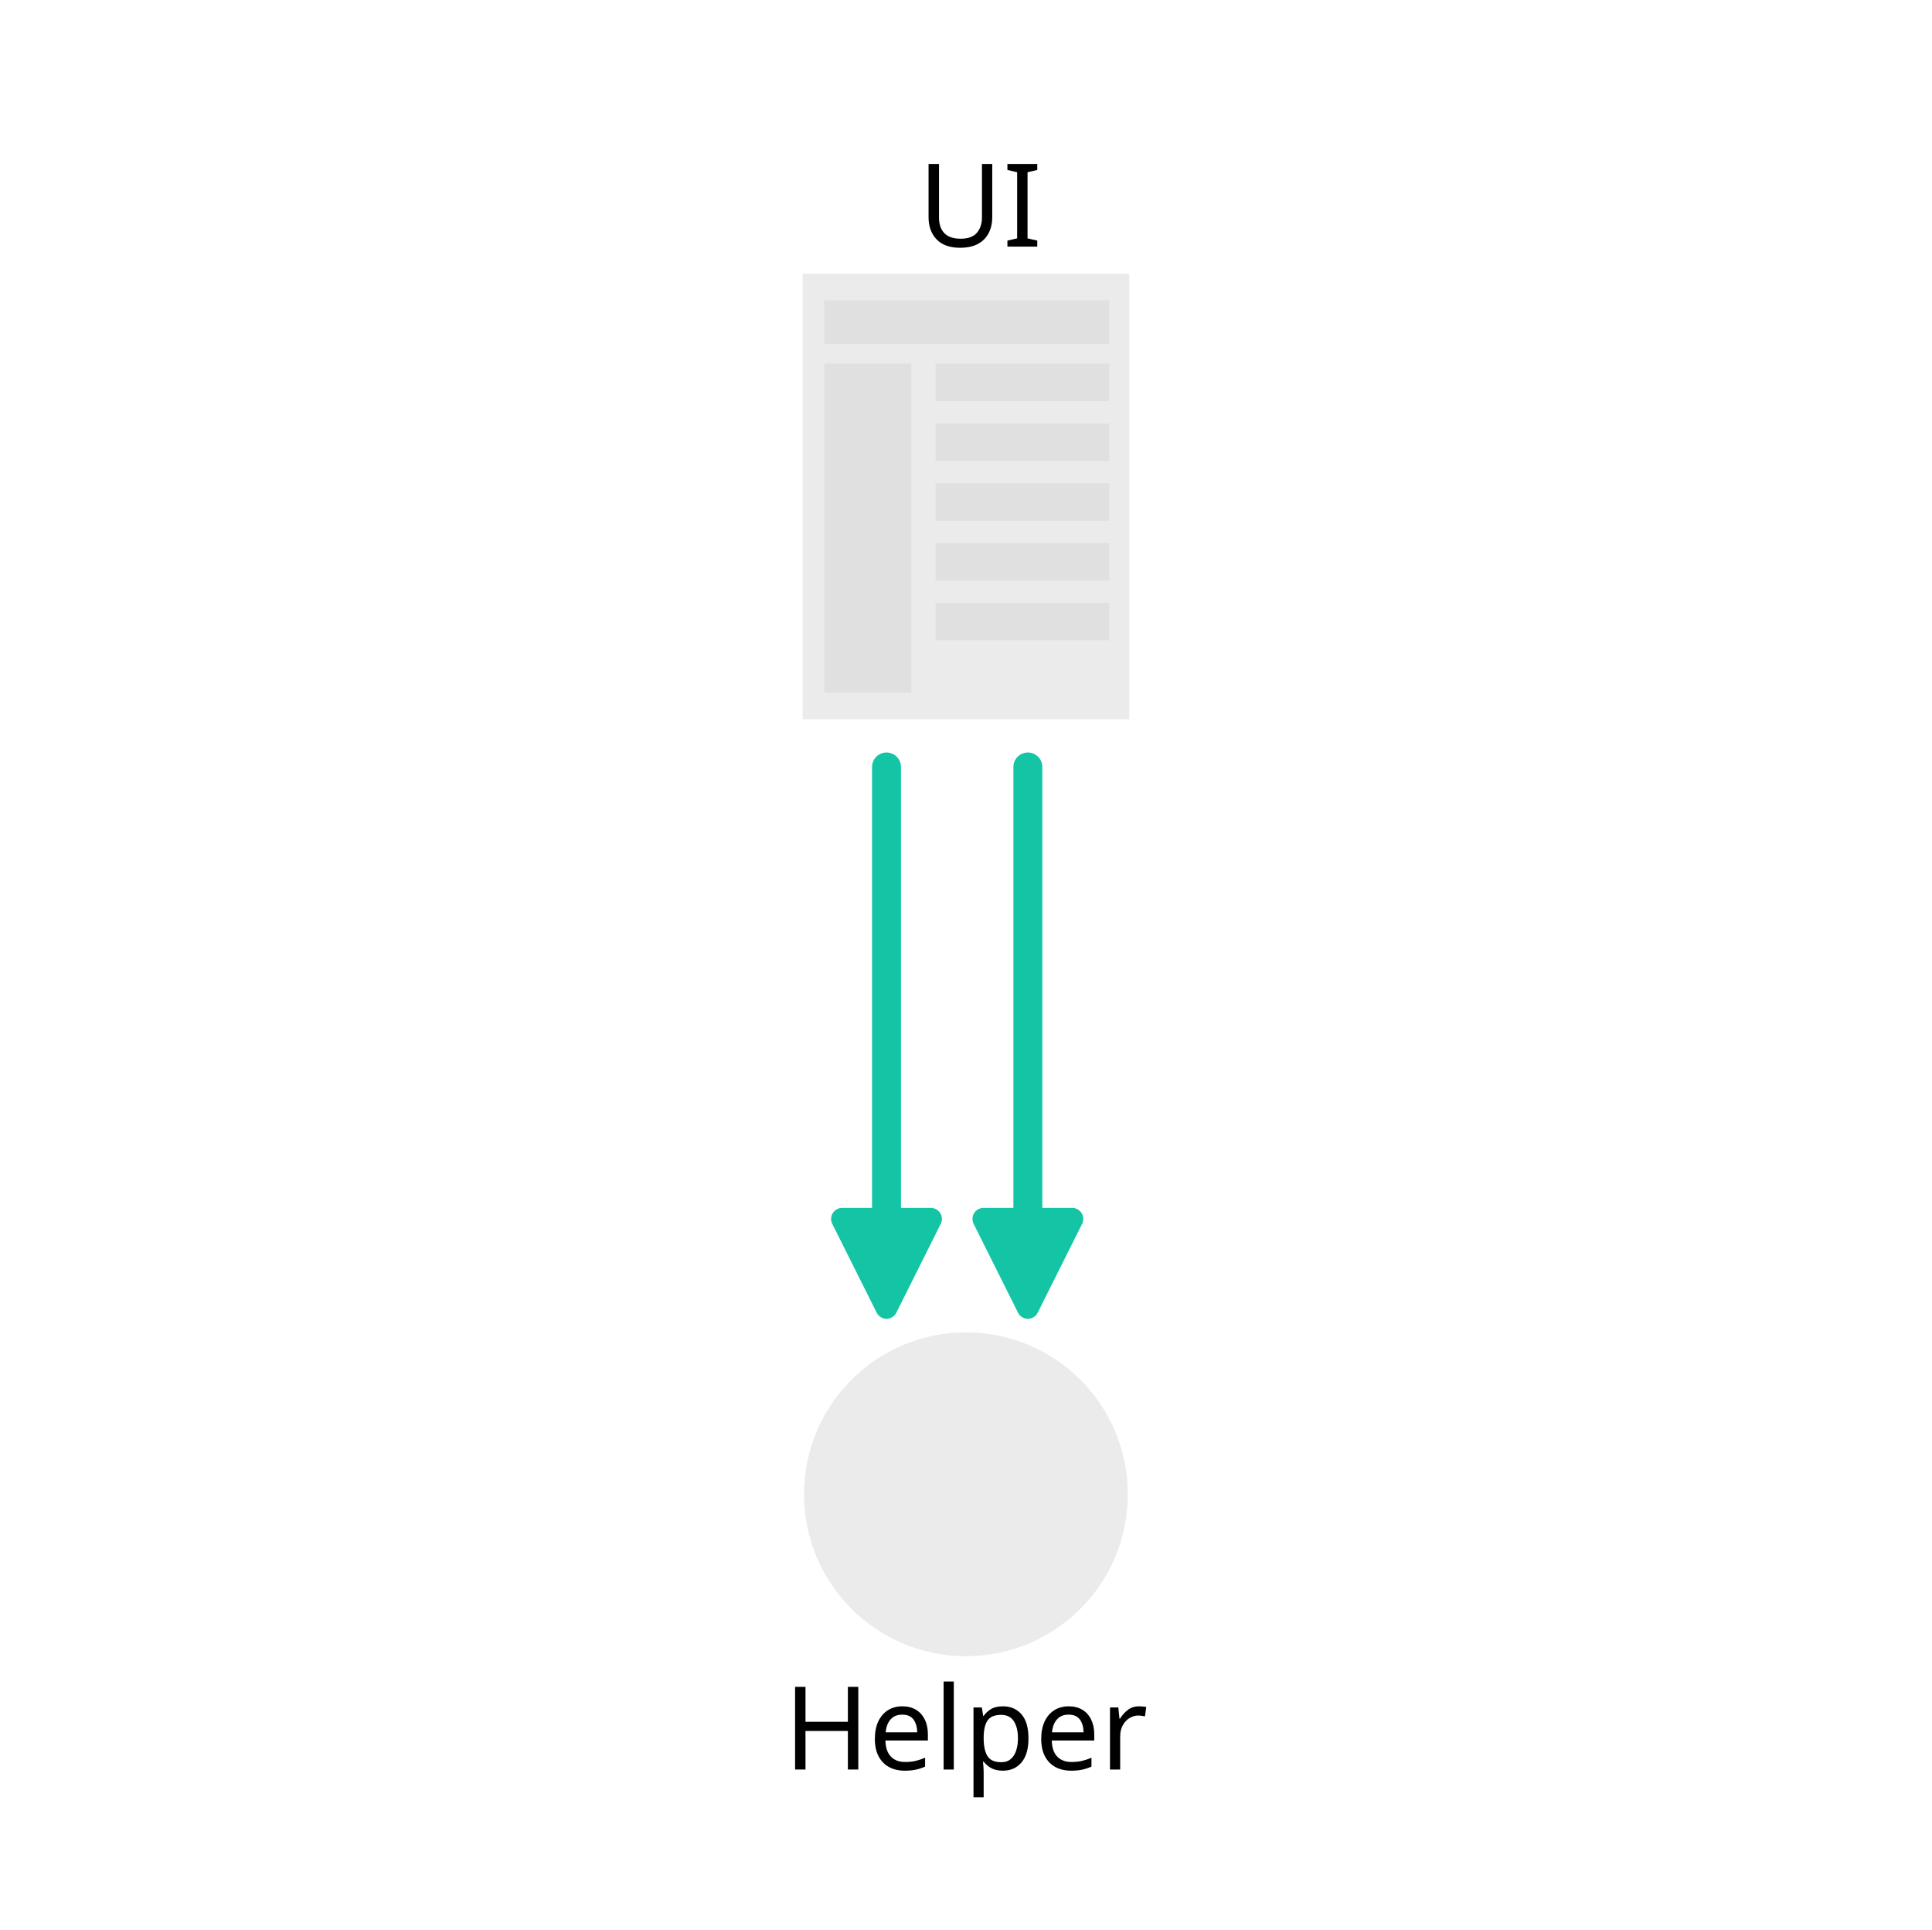
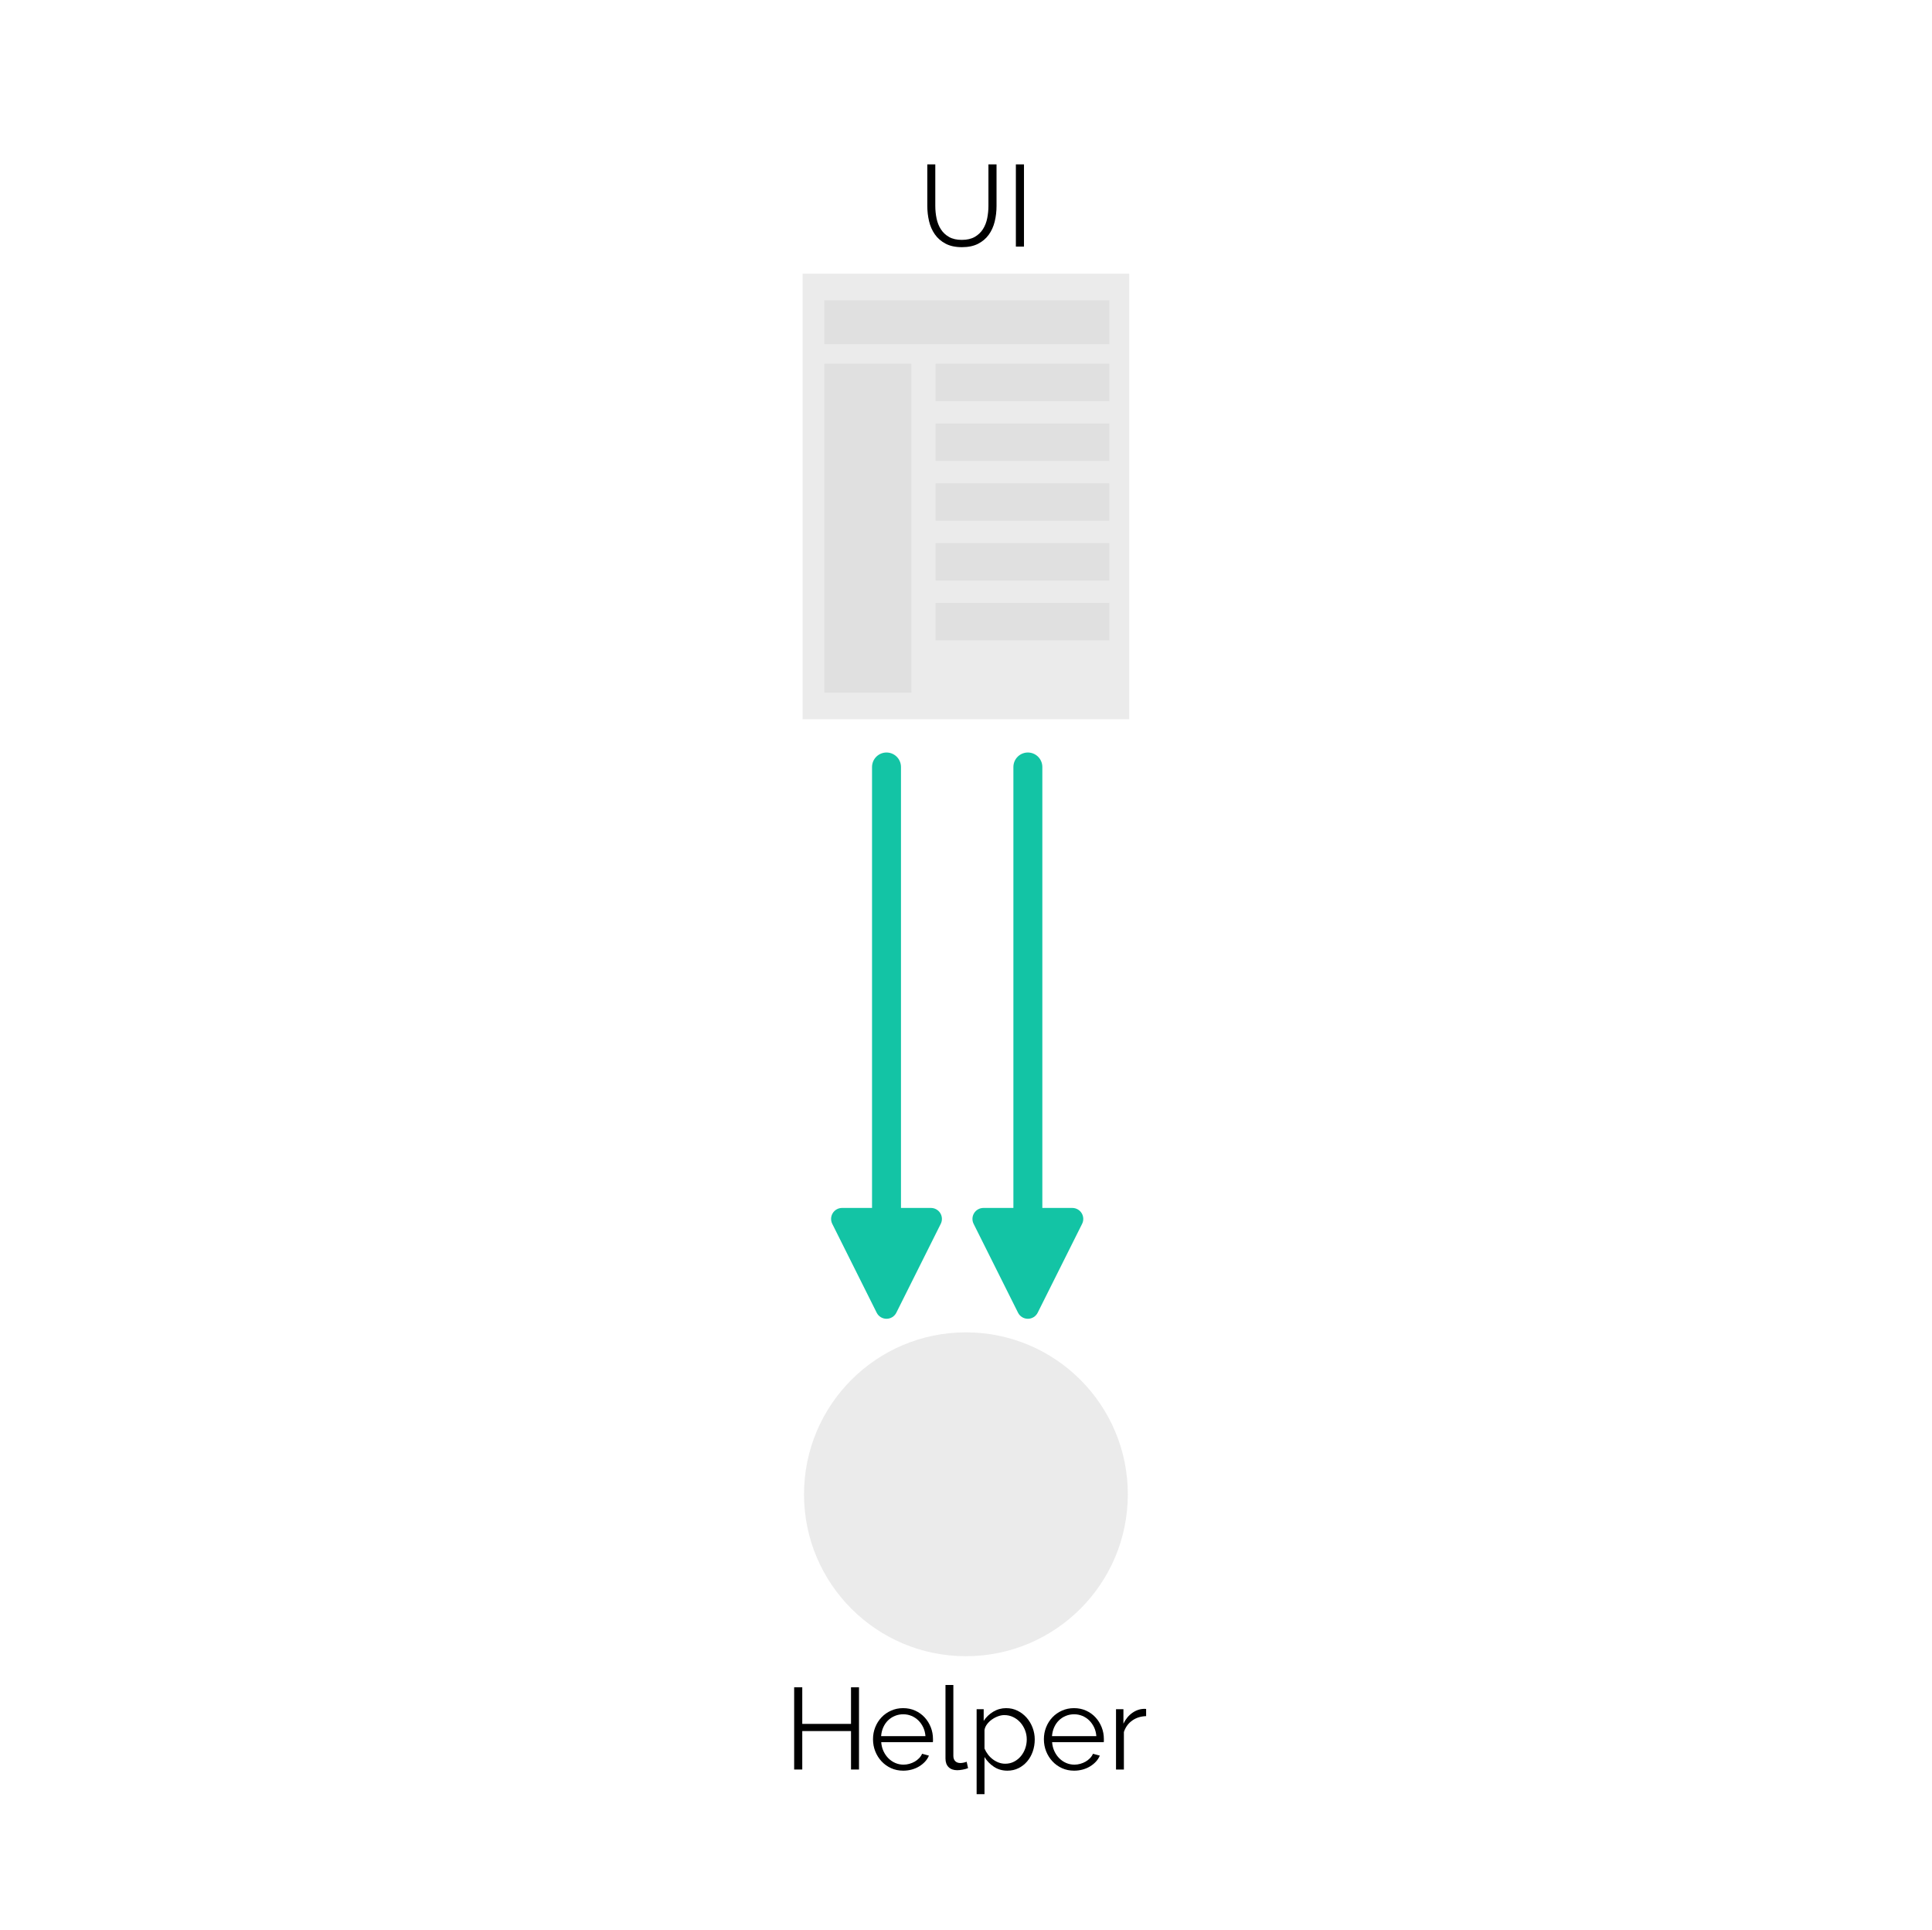
<svg xmlns="http://www.w3.org/2000/svg" width="100%" height="100%" viewBox="0 0 801 800" version="1.1" xml:space="preserve" style="fill-rule:evenodd;clip-rule:evenodd;stroke-linecap:round;stroke-linejoin:round;stroke-miterlimit:1.414;">
+   <rect id="Setting-Parameters" x="0.465" y="0" width="800" height="800" style="fill:none;" />
  <rect x="332.747" y="113.453" width="135.435" height="184.698" style="fill:#ebebeb;" />
  <circle cx="400.465" cy="619.423" r="67.124" style="fill:#ebebeb;" />
  <g id="UI">
    <rect x="341.754" y="124.487" width="118.167" height="18.186" style="fill:#e0e0e0;" />
    <rect x="387.887" y="150.774" width="72.034" height="15.523" style="fill:#e0e0e0;" />
    <rect x="387.887" y="175.555" width="72.034" height="15.523" style="fill:#e0e0e0;" />
    <rect x="387.887" y="200.336" width="72.034" height="15.523" style="fill:#e0e0e0;" />
    <rect x="387.887" y="225.117" width="72.034" height="15.523" style="fill:#e0e0e0;" />
    <rect x="387.887" y="249.897" width="72.034" height="15.523" style="fill:#e0e0e0;" />
    <rect x="341.754" y="150.774" width="36.135" height="136.35" style="fill:#e0e0e0;" />
  </g>
-   <text x="380.665px" y="102.221px" style="font-family:'Raleway-Regular', 'Raleway', sans-serif;font-size:48px;fill:#000;">UI</text>
-   <text x="324.985px" y="733.513px" style="font-family:'Raleway-Regular', 'Raleway', sans-serif;font-size:48px;fill:#000;">H<tspan x="360.073px " y="733.513px ">e</tspan>lper</text>
+   <path d="M398.761,99.437c2.144,0 3.928,-0.408 5.352,-1.224c1.424,-0.816 2.56,-1.888 3.408,-3.216c0.848,-1.328 1.44,-2.84 1.776,-4.536c0.336,-1.696 0.504,-3.408 0.504,-5.136l0,-17.184l3.36,0l0,17.184c0,2.304 -0.256,4.488 -0.768,6.552c-0.512,2.064 -1.336,3.88 -2.472,5.448c-1.136,1.568 -2.616,2.816 -4.44,3.744c-1.824,0.928 -4.048,1.392 -6.672,1.392c-2.688,0 -4.952,-0.488 -6.792,-1.464c-1.84,-0.976 -3.32,-2.264 -4.44,-3.864c-1.12,-1.6 -1.92,-3.424 -2.4,-5.472c-0.48,-2.048 -0.72,-4.16 -0.72,-6.336l0,-17.184l3.312,0l0,17.184c0,1.792 0.176,3.536 0.528,5.232c0.352,1.696 0.952,3.2 1.8,4.512c0.848,1.312 1.976,2.368 3.384,3.168c1.408,0.8 3.168,1.2 5.28,1.2Z" style="fill-rule:nonzero;" />
+   <rect x="421.177" y="68.141" width="3.36" height="34.08" style="fill-rule:nonzero;" />
+   <path d="M356.137,699.433l0,34.08l-3.312,0l0,-15.936l-20.208,0l0,15.936l-3.36,0l0,-34.08l3.36,0l0,15.168l20.208,0l0,-15.168l3.312,0Z" style="fill-rule:nonzero;" />
+   <path d="M374.473,733.993c-1.824,0 -3.496,-0.344 -5.016,-1.032c-1.52,-0.688 -2.84,-1.632 -3.96,-2.832c-1.12,-1.2 -1.992,-2.584 -2.616,-4.152c-0.624,-1.568 -0.936,-3.248 -0.936,-5.04c0,-1.76 0.312,-3.416 0.936,-4.968c0.624,-1.552 1.488,-2.912 2.592,-4.08c1.104,-1.168 2.424,-2.096 3.96,-2.784c1.536,-0.688 3.2,-1.032 4.992,-1.032c1.824,0 3.496,0.344 5.016,1.032c1.52,0.688 2.824,1.624 3.912,2.808c1.088,1.184 1.936,2.544 2.544,4.08c0.608,1.536 0.912,3.168 0.912,4.896c0,0.256 0,0.512 0,0.768c0,0.256 -0.016,0.432 -0.048,0.528l-21.408,0c0.096,1.344 0.408,2.584 0.936,3.72c0.528,1.136 1.208,2.12 2.04,2.952c0.832,0.832 1.784,1.48 2.856,1.944c1.072,0.464 2.216,0.696 3.432,0.696c0.8,0 1.6,-0.112 2.4,-0.336c0.8,-0.224 1.536,-0.528 2.208,-0.912c0.672,-0.384 1.28,-0.856 1.824,-1.416c0.544,-0.56 0.96,-1.176 1.248,-1.848l2.832,0.768c-0.384,0.928 -0.928,1.768 -1.632,2.52c-0.704,0.752 -1.52,1.408 -2.448,1.968c-0.928,0.56 -1.952,0.992 -3.072,1.296c-1.12,0.304 -2.288,0.456 -3.504,0.456Zm9.216,-14.304c-0.096,-1.344 -0.408,-2.568 -0.936,-3.672c-0.528,-1.104 -1.2,-2.056 -2.016,-2.856c-0.816,-0.8 -1.76,-1.424 -2.832,-1.872c-1.072,-0.448 -2.216,-0.672 -3.432,-0.672c-1.216,0 -2.368,0.224 -3.456,0.672c-1.088,0.448 -2.04,1.072 -2.856,1.872c-0.816,0.8 -1.472,1.76 -1.968,2.88c-0.496,1.12 -0.792,2.336 -0.888,3.648l18.384,0Z" style="fill-rule:nonzero;" />
+   <path d="M391.993,698.473l3.264,0l0,29.376c0,0.928 0.256,1.656 0.768,2.184c0.512,0.528 1.232,0.792 2.16,0.792c0.352,0 0.768,-0.048 1.248,-0.144c0.48,-0.096 0.928,-0.224 1.344,-0.384l0.576,2.64c-0.608,0.256 -1.352,0.464 -2.232,0.624c-0.88,0.16 -1.64,0.24 -2.28,0.24c-1.504,0 -2.688,-0.424 -3.552,-1.272c-0.864,-0.848 -1.296,-2.04 -1.296,-3.576l0,-30.48Z" style="fill-rule:nonzero;" />
+   <path d="M417.673,733.993c-2.112,0 -3.976,-0.536 -5.592,-1.608c-1.616,-1.072 -2.92,-2.424 -3.912,-4.056l0,15.408l-3.264,0l0,-35.232l2.928,0l0,4.848c1.024,-1.568 2.352,-2.84 3.984,-3.816c1.632,-0.976 3.408,-1.464 5.328,-1.464c1.728,0 3.312,0.36 4.752,1.08c1.44,0.72 2.688,1.68 3.744,2.88c1.056,1.2 1.88,2.584 2.472,4.152c0.592,1.568 0.888,3.184 0.888,4.848c0,1.76 -0.272,3.424 -0.816,4.992c-0.544,1.568 -1.32,2.944 -2.328,4.128c-1.008,1.184 -2.208,2.12 -3.6,2.808c-1.392,0.688 -2.92,1.032 -4.584,1.032Zm-0.912,-2.88c1.344,0 2.568,-0.288 3.672,-0.864c1.104,-0.576 2.048,-1.336 2.832,-2.28c0.784,-0.944 1.384,-2.016 1.8,-3.216c0.416,-1.2 0.624,-2.44 0.624,-3.72c0,-1.344 -0.24,-2.624 -0.72,-3.84c-0.48,-1.216 -1.136,-2.288 -1.968,-3.216c-0.832,-0.928 -1.816,-1.664 -2.952,-2.208c-1.136,-0.544 -2.36,-0.816 -3.672,-0.816c-0.832,0 -1.704,0.168 -2.616,0.504c-0.912,0.336 -1.76,0.784 -2.544,1.344c-0.784,0.56 -1.456,1.216 -2.016,1.968c-0.56,0.752 -0.904,1.544 -1.032,2.376l0,7.68c0.384,0.896 0.872,1.728 1.464,2.496c0.592,0.768 1.264,1.432 2.016,1.992c0.752,0.56 1.56,1 2.424,1.32c0.864,0.32 1.76,0.48 2.688,0.48Z" style="fill-rule:nonzero;" />
+   <path d="M445.321,733.993c-1.824,0 -3.496,-0.344 -5.016,-1.032c-1.52,-0.688 -2.84,-1.632 -3.96,-2.832c-1.12,-1.2 -1.992,-2.584 -2.616,-4.152c-0.624,-1.568 -0.936,-3.248 -0.936,-5.04c0,-1.76 0.312,-3.416 0.936,-4.968c0.624,-1.552 1.488,-2.912 2.592,-4.08c1.104,-1.168 2.424,-2.096 3.96,-2.784c1.536,-0.688 3.2,-1.032 4.992,-1.032c1.824,0 3.496,0.344 5.016,1.032c1.52,0.688 2.824,1.624 3.912,2.808c1.088,1.184 1.936,2.544 2.544,4.08c0.608,1.536 0.912,3.168 0.912,4.896c0,0.256 0,0.512 0,0.768c0,0.256 -0.016,0.432 -0.048,0.528l-21.408,0c0.096,1.344 0.408,2.584 0.936,3.72c0.528,1.136 1.208,2.12 2.04,2.952c0.832,0.832 1.784,1.48 2.856,1.944c1.072,0.464 2.216,0.696 3.432,0.696c0.8,0 1.6,-0.112 2.4,-0.336c0.8,-0.224 1.536,-0.528 2.208,-0.912c0.672,-0.384 1.28,-0.856 1.824,-1.416c0.544,-0.56 0.96,-1.176 1.248,-1.848l2.832,0.768c-0.384,0.928 -0.928,1.768 -1.632,2.52c-0.704,0.752 -1.52,1.408 -2.448,1.968c-0.928,0.56 -1.952,0.992 -3.072,1.296c-1.12,0.304 -2.288,0.456 -3.504,0.456Zm9.216,-14.304c-0.096,-1.344 -0.408,-2.568 -0.936,-3.672c-0.528,-1.104 -1.2,-2.056 -2.016,-2.856c-0.816,-0.8 -1.76,-1.424 -2.832,-1.872c-1.072,-0.448 -2.216,-0.672 -3.432,-0.672c-1.216,0 -2.368,0.224 -3.456,0.672c-1.088,0.448 -2.04,1.072 -2.856,1.872c-0.816,0.8 -1.472,1.76 -1.968,2.88c-0.496,1.12 -0.792,2.336 -0.888,3.648l18.384,0Z" style="fill-rule:nonzero;" />
+   <path d="M475.177,711.385c-2.208,0.064 -4.128,0.672 -5.76,1.824c-1.632,1.152 -2.784,2.736 -3.456,4.752l0,15.552l-3.264,0l0,-25.008l3.072,0l0,6c0.928,-1.92 2.176,-3.424 3.744,-4.512c1.568,-1.088 3.248,-1.632 5.04,-1.632c0.256,0 0.464,0.016 0.624,0.048l0,2.976Z" style="fill-rule:nonzero;" />
  <g>
-     <path d="M367.542,317.935l0,213.116" style="fill:none;stroke-width:12px;stroke:#13c4a5;" />
+     <path d="M367.542,317.935l0,213.116" style="fill:none;stroke:#13c4a5;stroke-width:12px;" />
    <path d="M371.614,544.155c-0.771,1.543 -2.348,2.517 -4.072,2.517c-1.725,0 -3.301,-0.974 -4.072,-2.517c-5.095,-10.189 -13.721,-27.44 -18.421,-36.841c-0.706,-1.412 -0.63,-3.088 0.199,-4.43c0.83,-1.342 2.295,-2.159 3.873,-2.159c9.803,0 27.038,0 36.842,0c1.577,0 3.043,0.817 3.872,2.159c0.83,1.342 0.905,3.018 0.2,4.43c-4.701,9.401 -13.326,26.652 -18.421,36.841Z" style="fill:#13c4a5;" />
  </g>
  <g>
-     <path d="M426.148,317.935l0,213.116" style="fill:none;stroke-width:12px;stroke:#13c4a5;" />
+     <path d="M426.148,317.935l0,213.116" style="fill:none;stroke:#13c4a5;stroke-width:12px;" />
    <path d="M430.22,544.155c-0.771,1.543 -2.348,2.517 -4.072,2.517c-1.725,0 -3.301,-0.974 -4.072,-2.517c-5.095,-10.189 -13.721,-27.44 -18.421,-36.841c-0.706,-1.412 -0.63,-3.088 0.199,-4.43c0.83,-1.342 2.295,-2.159 3.873,-2.159c9.803,0 27.038,0 36.842,0c1.577,0 3.043,0.817 3.872,2.159c0.83,1.342 0.905,3.018 0.2,4.43c-4.701,9.401 -13.326,26.652 -18.421,36.841Z" style="fill:#13c4a5;" />
  </g>
</svg>
